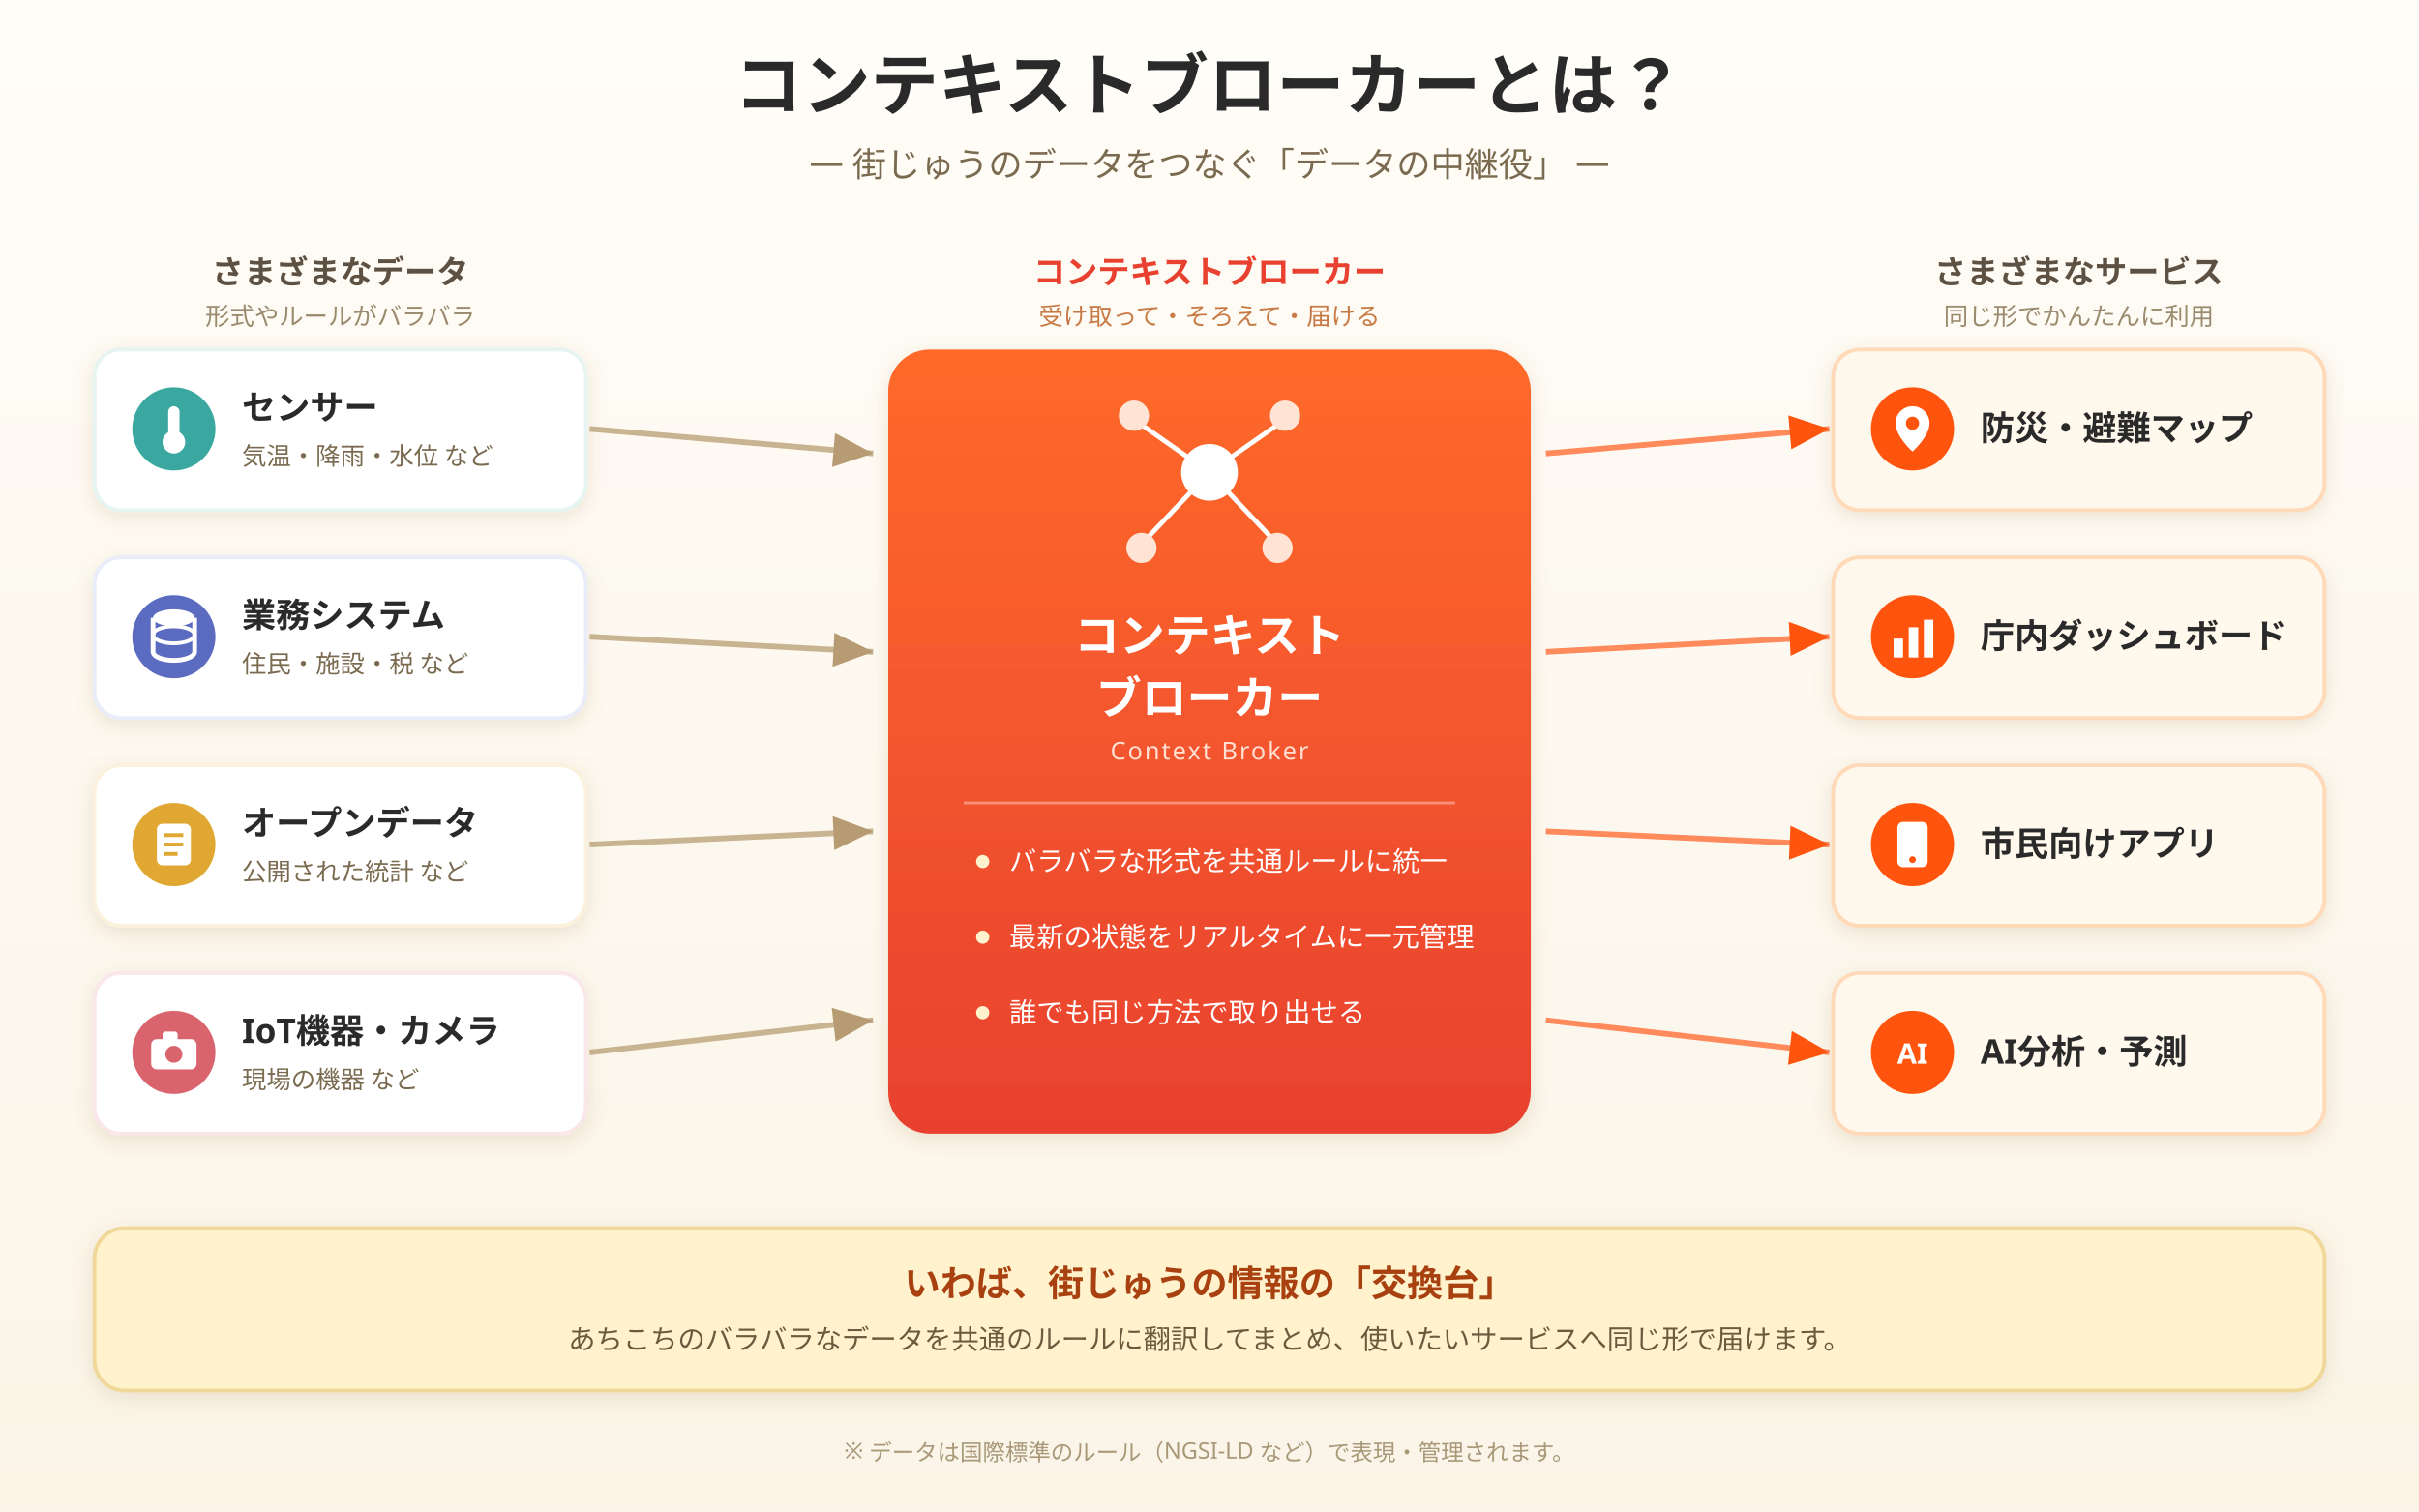
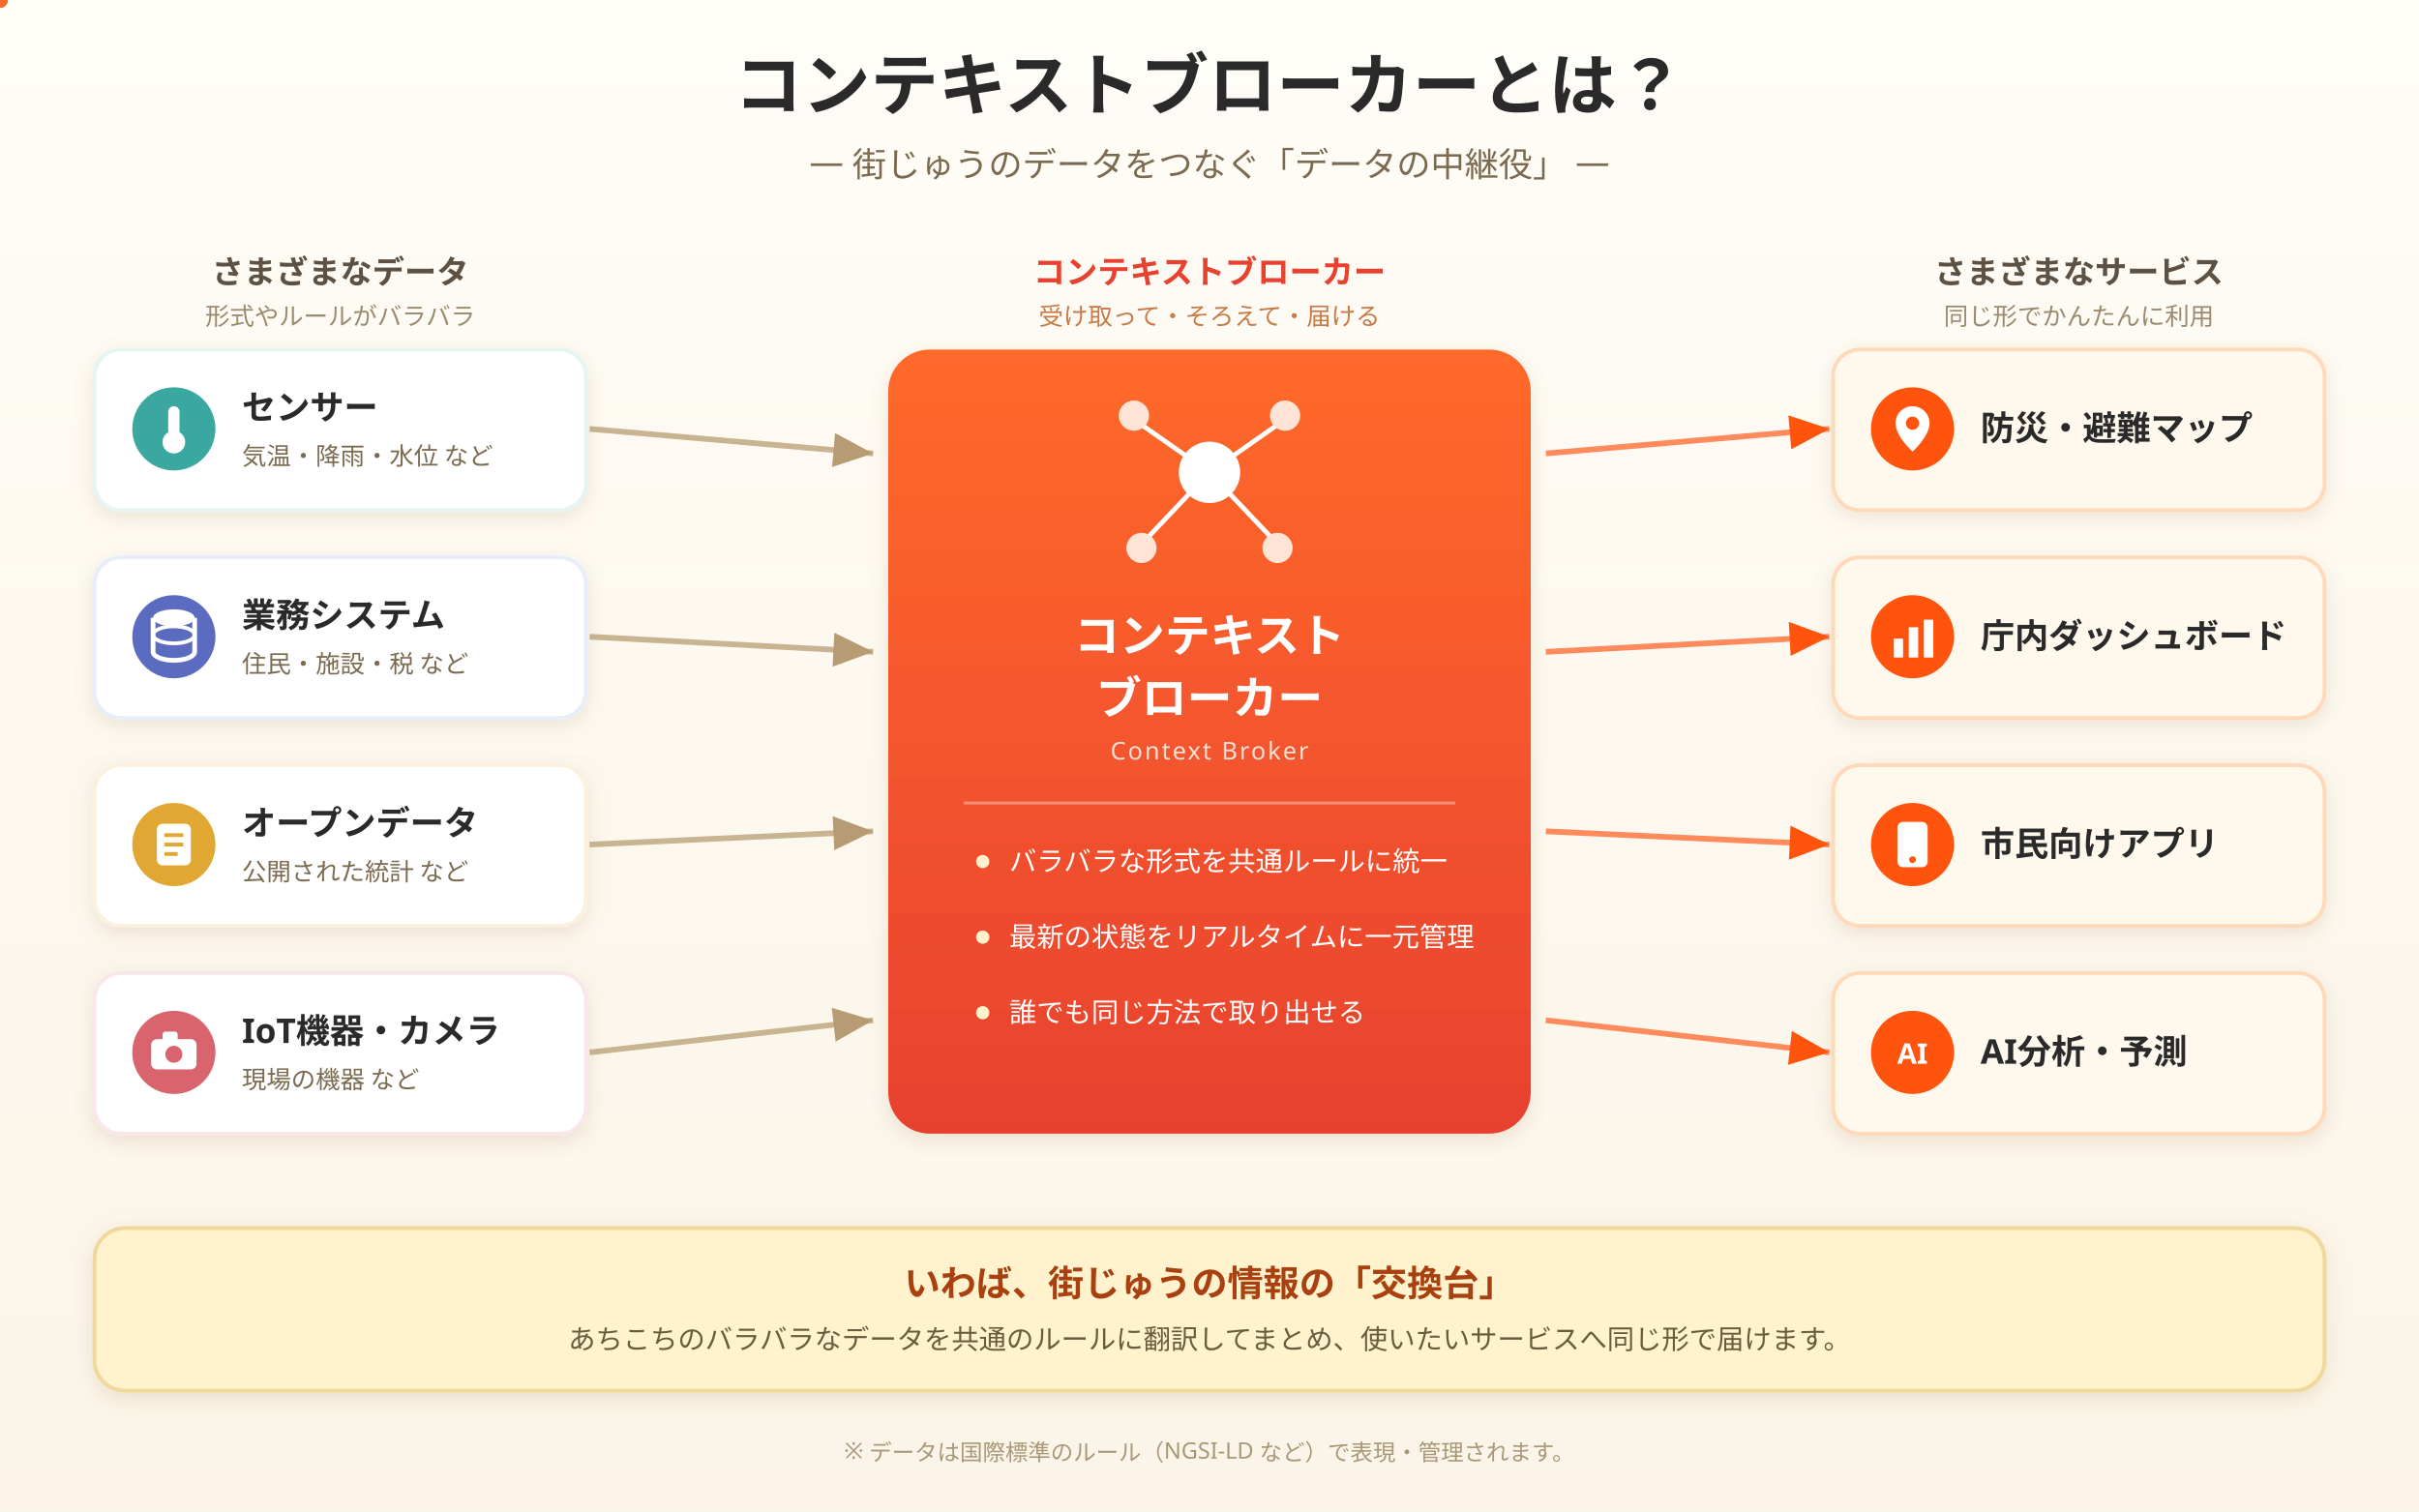
<svg xmlns="http://www.w3.org/2000/svg" viewBox="0 0 1280 800" font-family="'Hiragino Kaku Gothic ProN','Hiragino Sans','Noto Sans JP','Yu Gothic',Meiryo,sans-serif">
  <defs>
    <linearGradient id="hubGrad" x1="0" y1="0" x2="0" y2="1">
      <stop offset="0" stop-color="#FF6A2B" />
      <stop offset="1" stop-color="#E8412F" />
    </linearGradient>
    <linearGradient id="bgGrad" x1="0" y1="0" x2="0" y2="1">
      <stop offset="0" stop-color="#FFFDF8" />
      <stop offset="1" stop-color="#FBF4E7" />
    </linearGradient>
    <marker id="arrow" markerWidth="10" markerHeight="10" refX="7" refY="3" orient="auto" markerUnits="strokeWidth">
      <path d="M0,0 L7,3 L0,6 Z" fill="#B79B73" />
    </marker>
    <marker id="arrowO" markerWidth="10" markerHeight="10" refX="7" refY="3" orient="auto" markerUnits="strokeWidth">
      <path d="M0,0 L7,3 L0,6 Z" fill="#FF540D" />
    </marker>
    <filter id="soft" x="-20%" y="-20%" width="140%" height="140%">
      <feDropShadow dx="0" dy="3" stdDeviation="5" flood-color="#9C7A45" flood-opacity="0.18" />
    </filter>
  </defs>
  <rect width="1280" height="800" fill="url(#bgGrad)" />
  <text x="640" y="58" text-anchor="middle" font-size="36" font-weight="700" fill="#2A2A2A">コンテキストブローカーとは？</text>
  <text x="640" y="92" text-anchor="middle" font-size="18" fill="#7A6A4F">— 街じゅうのデータをつなぐ「データの中継役」 —</text>
  <text x="180" y="150" text-anchor="middle" font-size="17" font-weight="700" fill="#5C5142">さまざまなデータ</text>
  <text x="180" y="172" text-anchor="middle" font-size="13" fill="#9A8A6E">形式やルールがバラバラ</text>
  <text x="640" y="150" text-anchor="middle" font-size="17" font-weight="700" fill="#E8412F">コンテキストブローカー</text>
  <text x="640" y="172" text-anchor="middle" font-size="13" fill="#C77A45">受け取って・そろえて・届ける</text>
  <text x="1100" y="150" text-anchor="middle" font-size="17" font-weight="700" fill="#5C5142">さまざまなサービス</text>
  <text x="1100" y="172" text-anchor="middle" font-size="13" fill="#9A8A6E">同じ形でかんたんに利用</text>
  <g stroke-width="3" fill="none">
    <line x1="312" y1="227" x2="462" y2="240" stroke="#C9B492" marker-end="url(#arrow)" />
    <line x1="312" y1="337" x2="462" y2="345" stroke="#C9B492" marker-end="url(#arrow)" />
    <line x1="312" y1="447" x2="462" y2="440" stroke="#C9B492" marker-end="url(#arrow)" />
    <line x1="312" y1="557" x2="462" y2="540" stroke="#C9B492" marker-end="url(#arrow)" />
    <line x1="818" y1="240" x2="968" y2="227" stroke="#FF8A5C" marker-end="url(#arrowO)" />
    <line x1="818" y1="345" x2="968" y2="337" stroke="#FF8A5C" marker-end="url(#arrowO)" />
    <line x1="818" y1="440" x2="968" y2="447" stroke="#FF8A5C" marker-end="url(#arrowO)" />
    <line x1="818" y1="540" x2="968" y2="557" stroke="#FF8A5C" marker-end="url(#arrowO)" />
  </g>
+   <g>
+     <circle r="4" fill="#4F9DDE">
+       <animateMotion dur="1.9s" repeatCount="indefinite" path="M312,227 L462,240" />
+       <animate attributeName="r" values="2.5;5;2.5" dur="1.9s" repeatCount="indefinite" />
+     </circle>
+     <circle r="4" fill="#4F9DDE">
+       <animateMotion dur="1.9s" begin="-0.95s" repeatCount="indefinite" path="M312,227 L462,240" />
+       <animate attributeName="r" values="2.5;5;2.5" dur="1.9s" begin="-0.95s" repeatCount="indefinite" />
+     </circle>
+     <circle r="4" fill="#5BB98C">
+       <animateMotion dur="1.9s" begin="-0.3s" repeatCount="indefinite" path="M312,337 L462,345" />
+       <animate attributeName="r" values="2.5;5;2.5" dur="1.9s" begin="-0.3s" repeatCount="indefinite" />
+     </circle>
+     <circle r="4" fill="#5BB98C">
+       <animateMotion dur="1.9s" begin="-1.25s" repeatCount="indefinite" path="M312,337 L462,345" />
+       <animate attributeName="r" values="2.5;5;2.5" dur="1.9s" begin="-1.25s" repeatCount="indefinite" />
+     </circle>
+     <circle r="4" fill="#D2A33F">
+       <animateMotion dur="1.9s" begin="-0.6s" repeatCount="indefinite" path="M312,447 L462,440" />
+       <animate attributeName="r" values="2.5;5;2.5" dur="1.9s" begin="-0.6s" repeatCount="indefinite" />
+     </circle>
+     <circle r="4" fill="#D2A33F">
+       <animateMotion dur="1.9s" begin="-1.55s" repeatCount="indefinite" path="M312,447 L462,440" />
+       <animate attributeName="r" values="2.5;5;2.5" dur="1.9s" begin="-1.55s" repeatCount="indefinite" />
+     </circle>
+     <circle r="4" fill="#A06FD0">
+       <animateMotion dur="1.9s" begin="-0.15s" repeatCount="indefinite" path="M312,557 L462,540" />
+       <animate attributeName="r" values="2.5;5;2.5" dur="1.9s" begin="-0.15s" repeatCount="indefinite" />
+     </circle>
+     <circle r="4" fill="#A06FD0">
+       <animateMotion dur="1.9s" begin="-1.1s" repeatCount="indefinite" path="M312,557 L462,540" />
+       <animate attributeName="r" values="2.5;5;2.5" dur="1.9s" begin="-1.1s" repeatCount="indefinite" />
+     </circle>
+     <circle r="4" fill="#FF6A2B">
+       <animateMotion dur="1.9s" begin="-0.2s" repeatCount="indefinite" path="M818,240 L968,227" />
+       <animate attributeName="r" values="2.5;5.5;2.5" dur="1.9s" begin="-0.2s" repeatCount="indefinite" />
+     </circle>
+     <circle r="4" fill="#FF6A2B">
+       <animateMotion dur="1.9s" begin="-1.15s" repeatCount="indefinite" path="M818,240 L968,227" />
+       <animate attributeName="r" values="2.5;5.5;2.5" dur="1.9s" begin="-1.15s" repeatCount="indefinite" />
+     </circle>
+     <circle r="4" fill="#FF6A2B">
+       <animateMotion dur="1.9s" begin="-0.5s" repeatCount="indefinite" path="M818,345 L968,337" />
+       <animate attributeName="r" values="2.5;5.5;2.5" dur="1.9s" begin="-0.5s" repeatCount="indefinite" />
+     </circle>
+     <circle r="4" fill="#FF6A2B">
+       <animateMotion dur="1.9s" begin="-1.45s" repeatCount="indefinite" path="M818,345 L968,337" />
+       <animate attributeName="r" values="2.5;5.5;2.5" dur="1.9s" begin="-1.45s" repeatCount="indefinite" />
+     </circle>
+     <circle r="4" fill="#FF6A2B">
+       <animateMotion dur="1.9s" begin="-0.8s" repeatCount="indefinite" path="M818,440 L968,447" />
+       <animate attributeName="r" values="2.5;5.5;2.5" dur="1.9s" begin="-0.8s" repeatCount="indefinite" />
+     </circle>
+     <circle r="4" fill="#FF6A2B">
+       <animateMotion dur="1.9s" begin="-1.75s" repeatCount="indefinite" path="M818,440 L968,447" />
+       <animate attributeName="r" values="2.5;5.5;2.5" dur="1.9s" begin="-1.75s" repeatCount="indefinite" />
+     </circle>
+     <circle r="4" fill="#FF6A2B">
+       <animateMotion dur="1.9s" begin="-0.35s" repeatCount="indefinite" path="M818,540 L968,557" />
+       <animate attributeName="r" values="2.5;5.5;2.5" dur="1.9s" begin="-0.35s" repeatCount="indefinite" />
+     </circle>
+     <circle r="4" fill="#FF6A2B">
+       <animateMotion dur="1.9s" begin="-1.3s" repeatCount="indefinite" path="M818,540 L968,557" />
+       <animate attributeName="r" values="2.5;5.5;2.5" dur="1.9s" begin="-1.3s" repeatCount="indefinite" />
+     </circle>
+   </g>
  <g filter="url(#soft)">
    <rect x="50" y="185" width="260" height="85" rx="14" fill="#FFFFFF" stroke="#E6F4F2" stroke-width="2" />
  </g>
  <circle cx="92" cy="227" r="22" fill="#3AA8A0" />
  <rect x="89" y="215" width="6" height="16" rx="3" fill="#fff" />
  <circle cx="92" cy="234" r="6" fill="#fff" />
  <text x="128" y="222" font-size="18" font-weight="700" fill="#2A2A2A">センサー</text>
  <text x="128" y="246" font-size="13" fill="#7A6A4F">気温・降雨・水位 など</text>
  <g filter="url(#soft)">
    <rect x="50" y="295" width="260" height="85" rx="14" fill="#FFFFFF" stroke="#E9ECF9" stroke-width="2" />
  </g>
  <circle cx="92" cy="337" r="22" fill="#5B6BC0" />
  <ellipse cx="92" cy="327" rx="11" ry="4.5" fill="#fff" />
  <path d="M81,327 v18 a11,4.5 0 0 0 22,0 v-18" fill="none" stroke="#fff" stroke-width="2.5" />
  <ellipse cx="92" cy="336" rx="11" ry="4.5" fill="none" stroke="#fff" stroke-width="2" />
  <text x="128" y="332" font-size="18" font-weight="700" fill="#2A2A2A">業務システム</text>
  <text x="128" y="356" font-size="13" fill="#7A6A4F">住民・施設・税 など</text>
  <g filter="url(#soft)">
    <rect x="50" y="405" width="260" height="85" rx="14" fill="#FFFFFF" stroke="#FBF1DD" stroke-width="2" />
  </g>
  <circle cx="92" cy="447" r="22" fill="#E0A732" />
  <rect x="83" y="436" width="18" height="22" rx="3" fill="#fff" />
  <line x1="87" y1="442" x2="97" y2="442" stroke="#E0A732" stroke-width="2" />
  <line x1="87" y1="447" x2="97" y2="447" stroke="#E0A732" stroke-width="2" />
  <line x1="87" y1="452" x2="94" y2="452" stroke="#E0A732" stroke-width="2" />
  <text x="128" y="442" font-size="18" font-weight="700" fill="#2A2A2A">オープンデータ</text>
  <text x="128" y="466" font-size="13" fill="#7A6A4F">公開された統計 など</text>
  <g filter="url(#soft)">
    <rect x="50" y="515" width="260" height="85" rx="14" fill="#FFFFFF" stroke="#FAE7E9" stroke-width="2" />
  </g>
  <circle cx="92" cy="557" r="22" fill="#D9646E" />
  <rect x="80" y="550" width="24" height="16" rx="3" fill="#fff" />
  <rect x="86" y="546" width="8" height="5" rx="1.5" fill="#fff" />
  <circle cx="92" cy="558" r="4.5" fill="#D9646E" />
  <text x="128" y="552" font-size="18" font-weight="700" fill="#2A2A2A">IoT機器・カメラ</text>
  <text x="128" y="576" font-size="13" fill="#7A6A4F">現場の機器 など</text>
  <g filter="url(#soft)">
    <rect x="470" y="185" width="340" height="415" rx="22" fill="url(#hubGrad)" />
  </g>
  <g stroke="#fff" stroke-width="2.5">
    <line x1="640" y1="250" x2="600" y2="222" />
    <line x1="640" y1="250" x2="680" y2="222" />
    <line x1="640" y1="250" x2="604" y2="288" />
    <line x1="640" y1="250" x2="676" y2="288" />
  </g>
+   <circle cx="640" cy="250" r="15" fill="none" stroke="#fff" stroke-width="2.5">
+     <animate attributeName="r" values="15;48;48" keyTimes="0;0.75;1" dur="2.6s" repeatCount="indefinite" />
+     <animate attributeName="stroke-opacity" values="0.7;0;0" keyTimes="0;0.75;1" dur="2.6s" repeatCount="indefinite" />
+   </circle>
  <circle cx="640" cy="250" r="15" fill="#fff" />
  <circle cx="600" cy="220" r="8" fill="#FFE3D5" />
  <circle cx="680" cy="220" r="8" fill="#FFE3D5" />
  <circle cx="604" cy="290" r="8" fill="#FFE3D5" />
  <circle cx="676" cy="290" r="8" fill="#FFE3D5" />
  <text x="640" y="345" text-anchor="middle" font-size="24" font-weight="700" fill="#fff">コンテキスト</text>
  <text x="640" y="378" text-anchor="middle" font-size="24" font-weight="700" fill="#fff">ブローカー</text>
  <text x="640" y="402" text-anchor="middle" font-size="13" fill="#FFE0D2" letter-spacing="1">Context Broker</text>
  <line x1="510" y1="425" x2="770" y2="425" stroke="#FFFFFF" stroke-opacity="0.35" stroke-width="1.5" />
  <g font-size="14.5" fill="#fff">
    <circle cx="520" cy="456" r="3.5" fill="#FFF2CC" />
    <text x="534" y="461">バラバラな形式を共通ルールに統一</text>
    <circle cx="520" cy="496" r="3.5" fill="#FFF2CC" />
    <text x="534" y="501">最新の状態をリアルタイムに一元管理</text>
    <circle cx="520" cy="536" r="3.5" fill="#FFF2CC" />
    <text x="534" y="541">誰でも同じ方法で取り出せる</text>
  </g>
  <g filter="url(#soft)">
    <rect x="970" y="185" width="260" height="85" rx="14" fill="#FFF8EC" stroke="#FFD9B8" stroke-width="2" />
  </g>
  <circle cx="1012" cy="227" r="22" fill="#FF540D" />
  <path d="M1012,215 a9,9 0 0 1 9,9 c0,7 -9,15 -9,15 c0,0 -9,-8 -9,-15 a9,9 0 0 1 9,-9 z" fill="#fff" />
  <circle cx="1012" cy="224" r="3.5" fill="#FF540D" />
  <text x="1048" y="233" font-size="18" font-weight="700" fill="#2A2A2A">防災・避難マップ</text>
  <g filter="url(#soft)">
    <rect x="970" y="295" width="260" height="85" rx="14" fill="#FFF8EC" stroke="#FFD9B8" stroke-width="2" />
  </g>
  <circle cx="1012" cy="337" r="22" fill="#FF540D" />
  <rect x="1002" y="338" width="5" height="10" fill="#fff" />
  <rect x="1010" y="332" width="5" height="16" fill="#fff" />
  <rect x="1018" y="328" width="5" height="20" fill="#fff" />
  <text x="1048" y="343" font-size="18" font-weight="700" fill="#2A2A2A">庁内ダッシュボード</text>
  <g filter="url(#soft)">
    <rect x="970" y="405" width="260" height="85" rx="14" fill="#FFF8EC" stroke="#FFD9B8" stroke-width="2" />
  </g>
  <circle cx="1012" cy="447" r="22" fill="#FF540D" />
  <rect x="1004" y="435" width="16" height="24" rx="3" fill="#fff" />
  <circle cx="1012" cy="455" r="1.8" fill="#FF540D" />
  <text x="1048" y="453" font-size="18" font-weight="700" fill="#2A2A2A">市民向けアプリ</text>
  <g filter="url(#soft)">
    <rect x="970" y="515" width="260" height="85" rx="14" fill="#FFF8EC" stroke="#FFD9B8" stroke-width="2" />
  </g>
  <circle cx="1012" cy="557" r="22" fill="#FF540D" />
  <text x="1012" y="563" text-anchor="middle" font-size="15" font-weight="700" fill="#fff">AI</text>
  <text x="1048" y="563" font-size="18" font-weight="700" fill="#2A2A2A">AI分析・予測</text>
  <g filter="url(#soft)">
    <rect x="50" y="650" width="1180" height="86" rx="16" fill="#FFF2CC" stroke="#F0D89A" stroke-width="2" />
  </g>
  <text x="640" y="686" text-anchor="middle" font-size="19" font-weight="700" fill="#A8400F">いわば、街じゅうの情報の「交換台」</text>
  <text x="640" y="714" text-anchor="middle" font-size="14.5" fill="#6B5B3E">あちこちのバラバラなデータを共通のルールに翻訳してまとめ、使いたいサービスへ同じ形で届けます。</text>
  <text x="640" y="772" text-anchor="middle" font-size="12" fill="#A89878">※ データは国際標準のルール（NGSI-LD など）で表現・管理されます。</text>
</svg>
